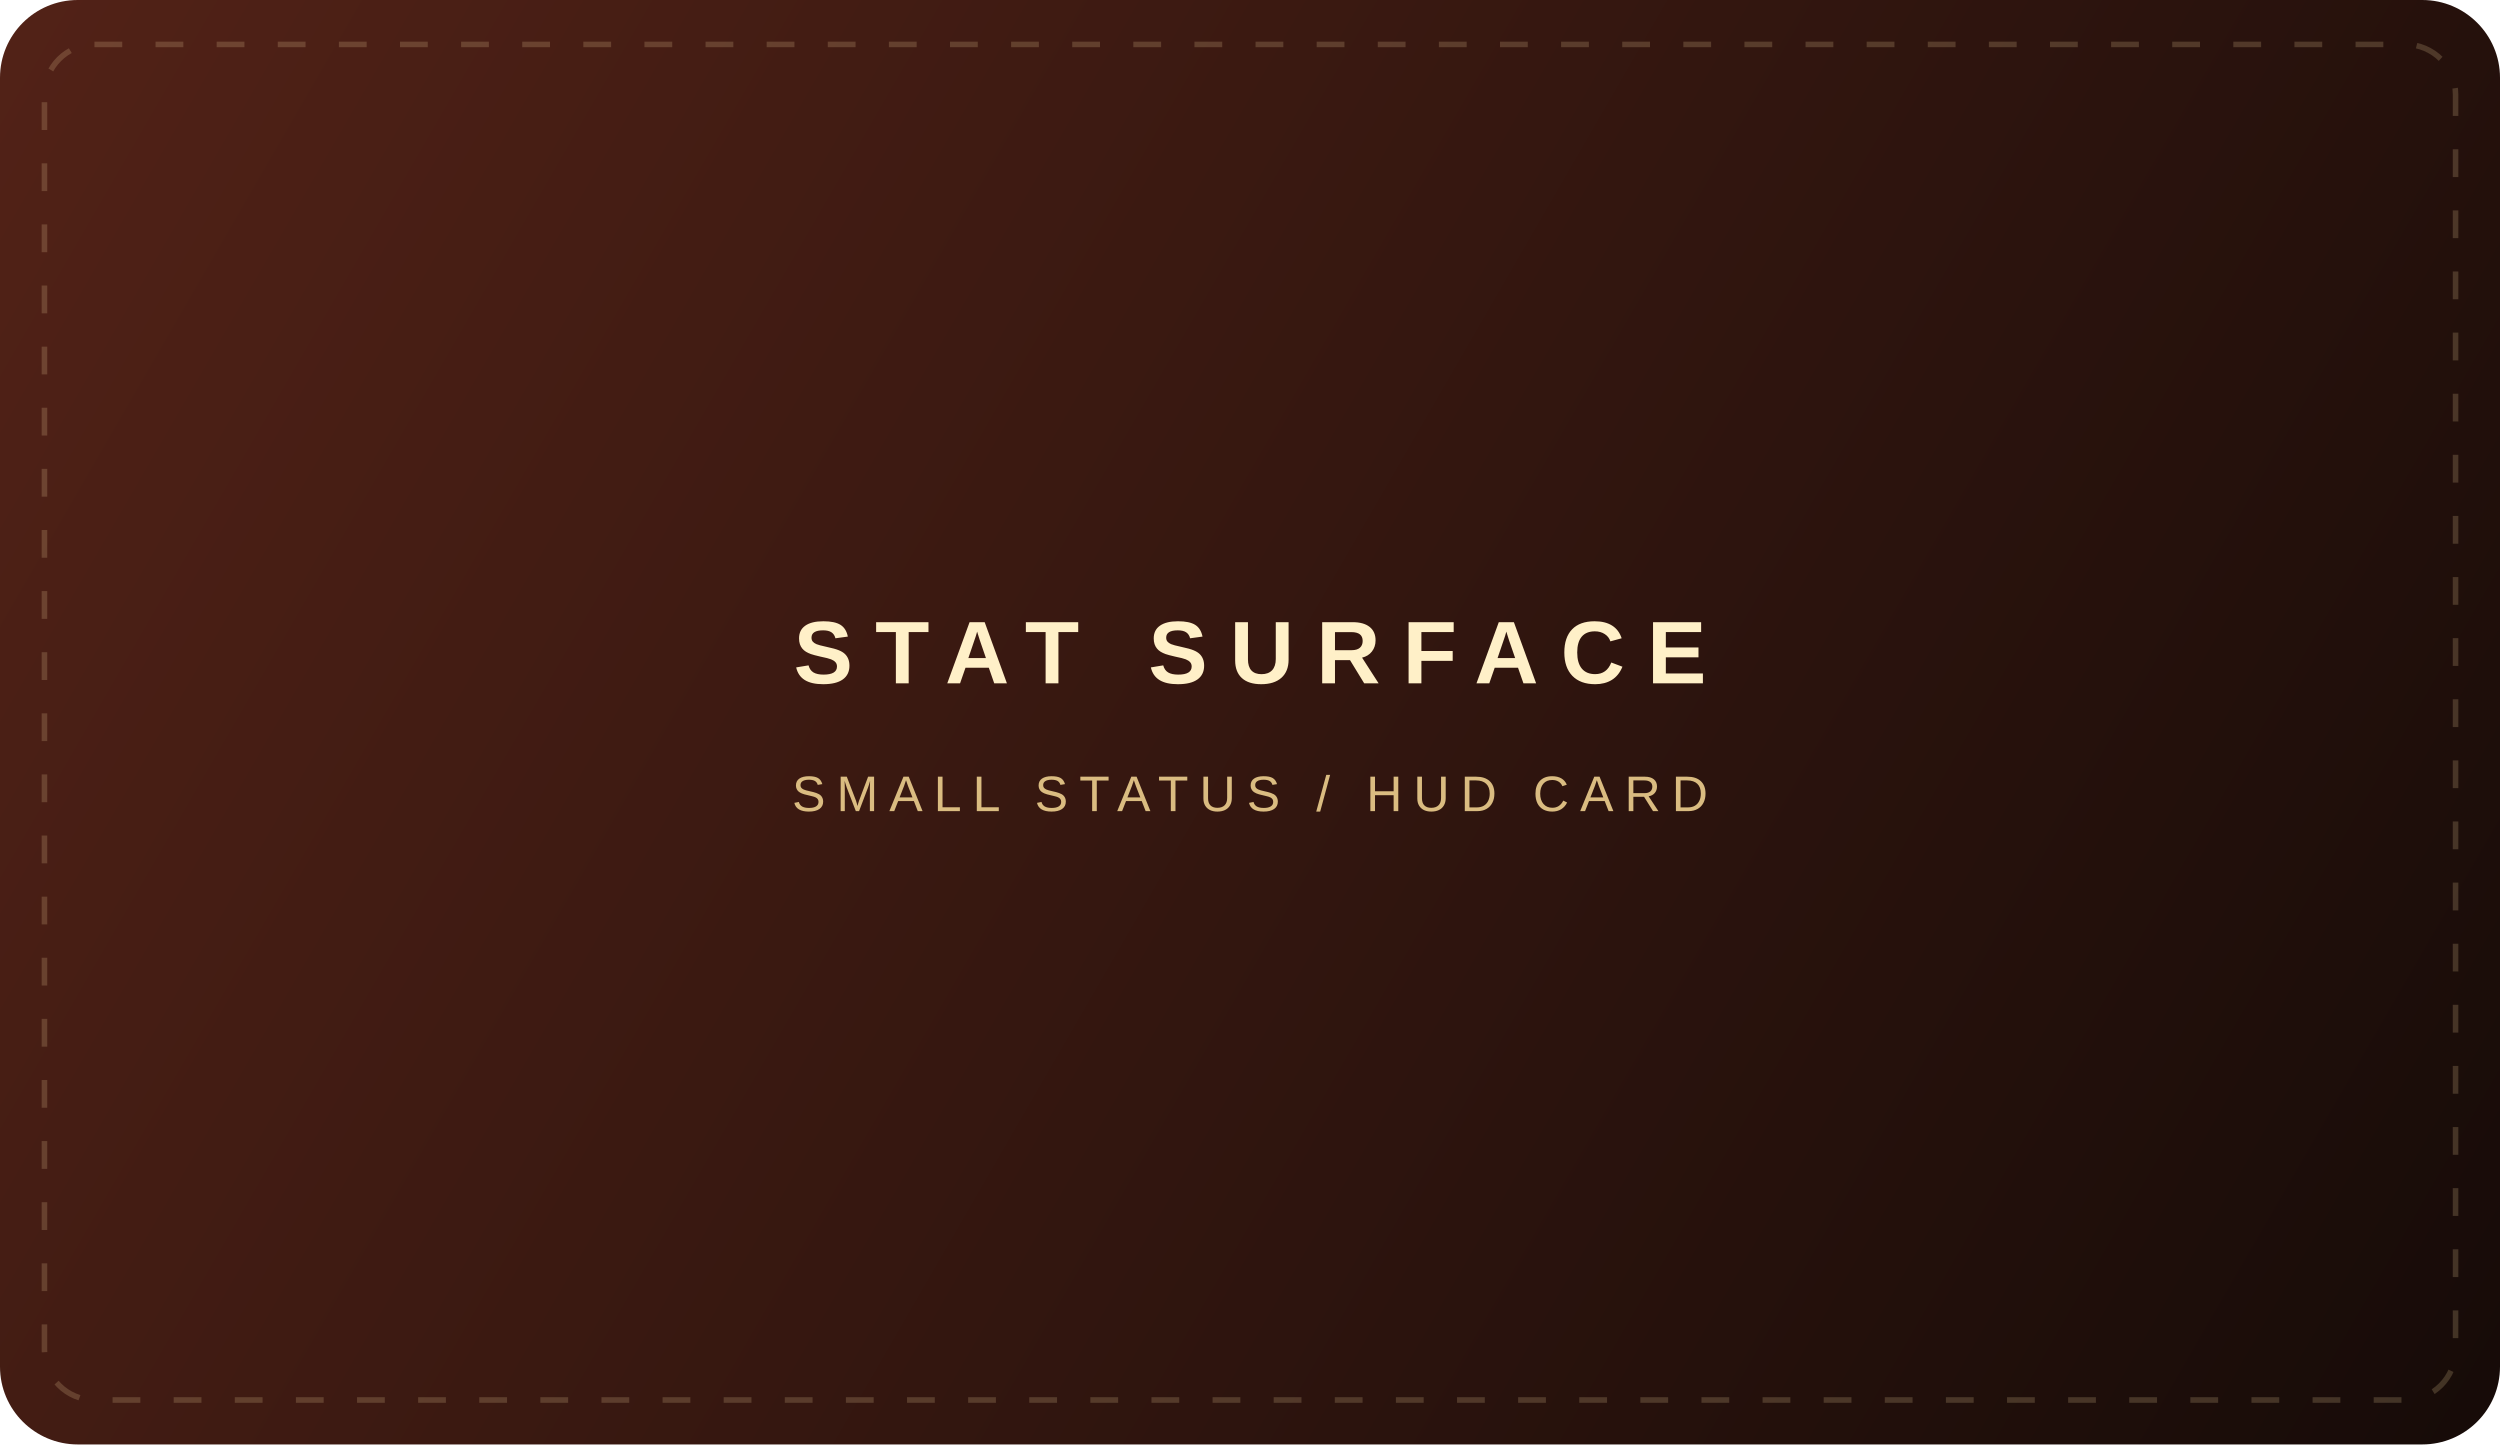
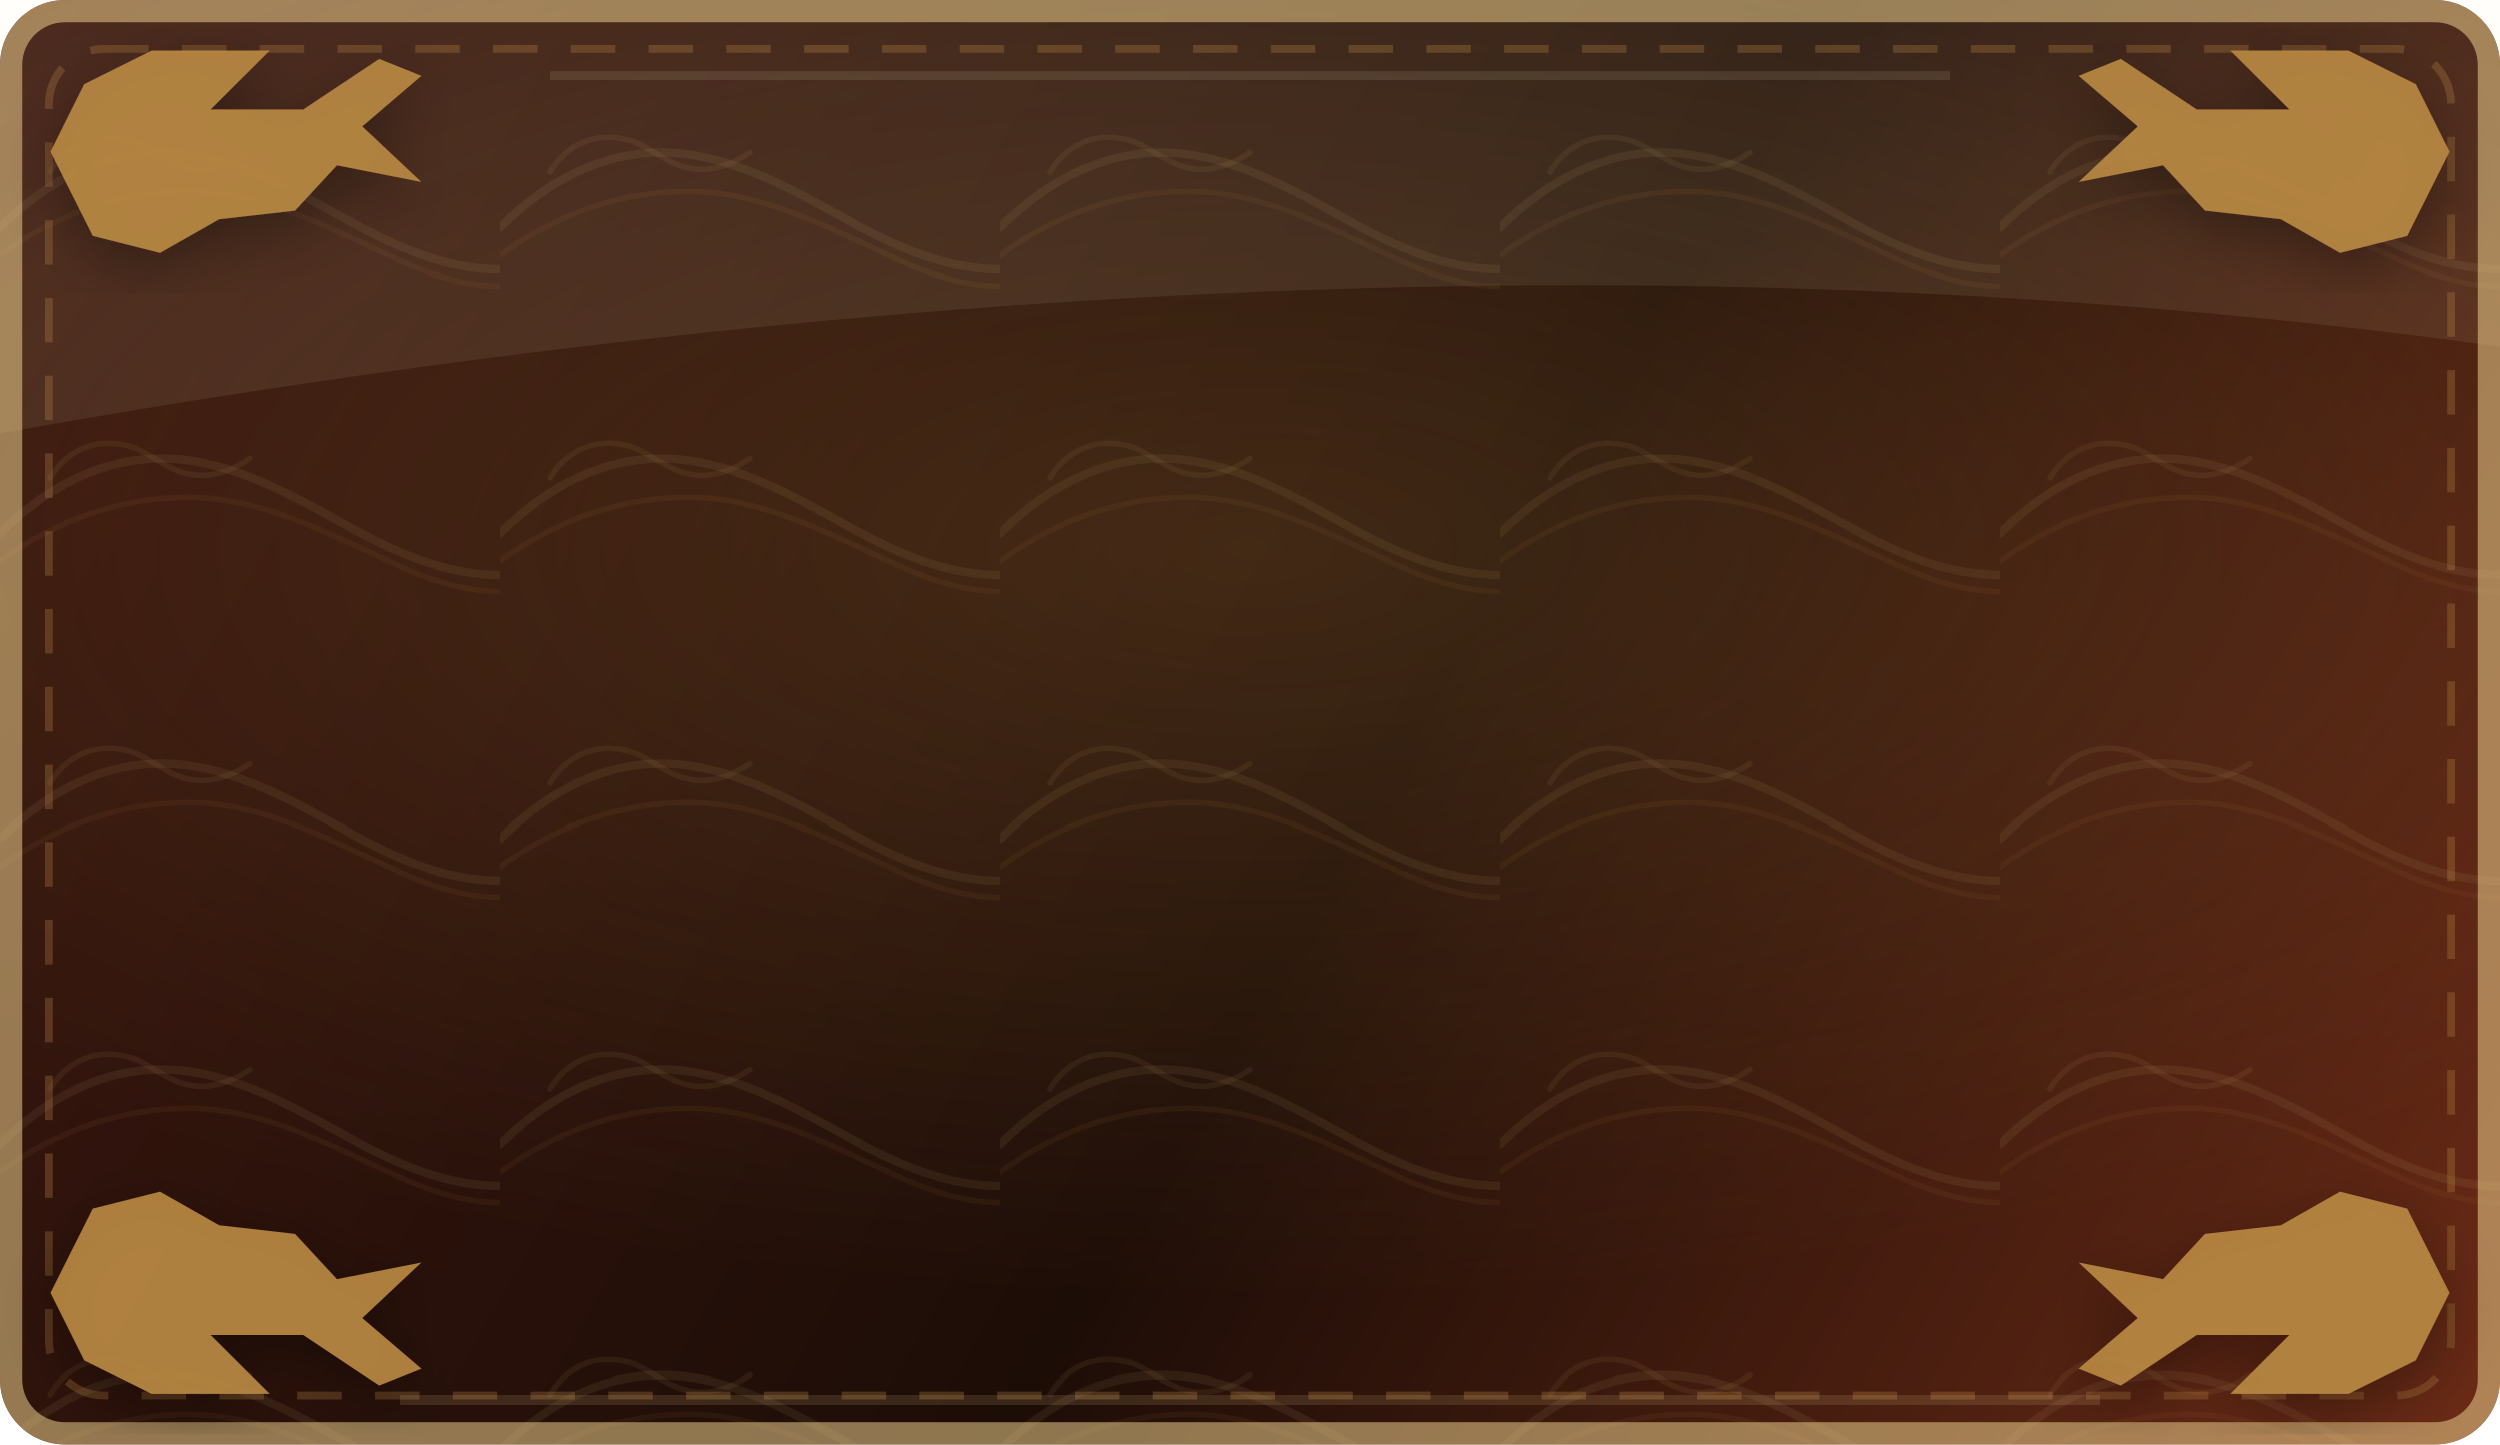
<svg xmlns="http://www.w3.org/2000/svg" viewBox="0 0 900 520" fill="none">
  <defs>
-     <linearGradient id="statBg" x1="0" y1="0" x2="900" y2="520" gradientUnits="userSpaceOnUse">
-       <stop stop-color="#522217" />
-       <stop offset="1" stop-color="#160B08" />
+     <linearGradient id="bg" x1="0" y1="0" x2="900" y2="520" gradientUnits="userSpaceOnUse">
+       <stop stop-color="#3d180f" />
+       <stop offset="0.55" stop-color="#1d0d07" />
+       <stop offset="1" stop-color="#6b2b16" />
    </linearGradient>
+     <radialGradient id="glow" cx="0" cy="0" r="1" gradientUnits="userSpaceOnUse" gradientTransform="translate(450.0 197.6) rotate(90) scale(270.4 630.0)">
+       <stop stop-color="#b78844" stop-opacity="0.22" />
+       <stop offset="1" stop-color="#b78844" stop-opacity="0" />
+     </radialGradient>
+     <linearGradient id="frame" x1="0" y1="0" x2="900" y2="520" gradientUnits="userSpaceOnUse">
+       <stop stop-color="#eacb8a" />
+       <stop offset="0.5" stop-color="#b78844" />
+       <stop offset="1" stop-color="#eacb8a" />
+     </linearGradient>
+     <pattern id="wave" width="180" height="110" patternUnits="userSpaceOnUse">
+       <path d="M0 82C18 64 38 55 58 55C84 55 108 70 130 82C147 91 163 97 180 97" stroke="#eacb8a" stroke-opacity="0.08" stroke-width="3" stroke-linecap="round" />
+       <path d="M0 92C22 76 45 69 68 69C94 69 118 82 140 92C154 99 168 103 180 103" stroke="#b78844" stroke-opacity="0.08" stroke-width="2" stroke-linecap="round" />
+       <path d="M18 62C24 52 34 48 44 50C51 51 56 56 63 59C72 63 81 61 90 55" stroke="#eacb8a" stroke-opacity="0.07" stroke-width="2" stroke-linecap="round" />
+     </pattern>
+     <filter id="shadow" x="-20%" y="-20%" width="140%" height="140%">
+       <feDropShadow dx="0" dy="6.4" stdDeviation="10.4" flood-color="#000000" flood-opacity="0.35" />
+     </filter>
  </defs>
-   <rect width="900" height="520" rx="28" fill="url(#statBg)" />
-   <rect x="16" y="16" width="868" height="488" rx="18" stroke="#F0D59F" stroke-opacity="0.2" stroke-width="2" stroke-dasharray="10 12" />
-   <text x="450" y="246" fill="#FFF0C8" font-family="Arial, sans-serif" font-size="32" font-weight="700" letter-spacing="8" text-anchor="middle">STAT SURFACE</text>
-   <text x="450" y="292" fill="#DABC81" font-family="Arial, sans-serif" font-size="18" letter-spacing="4" text-anchor="middle">SMALL STATUS / HUD CARD</text>
+   <rect width="900" height="520" rx="23.4" fill="url(#bg)" />
+   <rect width="900" height="520" rx="23.4" fill="url(#wave)" />
+   <rect width="900" height="520" rx="23.4" fill="url(#glow)" />
+   <path d="M0 0H900V124.8C675.0 93.6 378.0 88.4 0 156.0V0Z" fill="#FFF1CC" fill-opacity="0.08" />
+   <rect x="4.0" y="4.0" width="892" height="512" rx="19.4" stroke="#eacb8a" stroke-opacity="0.55" stroke-width="8" />
+   <rect x="17.6" y="17.6" width="864.8" height="484.8" rx="19.9" stroke="#b78844" stroke-opacity="0.30" stroke-width="2.8" stroke-dasharray="16 12" />
+   <path d="M 18.2,54.6 L 30.3,30.3 L 54.6,18.2 L 97.1,18.2 L 75.8,39.4 L 109.2,39.4 L 136.5,21.2 L 151.7,27.3 L 130.4,45.5 L 151.7,65.5 L 121.3,59.5 L 106.2,75.8 L 78.9,78.9 L 57.6,91.0 L 33.4,84.9 L 18.2,54.6 Z" fill="#b78844" fill-opacity="0.92" filter="url(#shadow)" />
+   <path d="M 881.8,54.6 L 869.7,30.3 L 845.4,18.2 L 802.9,18.2 L 824.2,39.4 L 790.8,39.4 L 763.5,21.2 L 748.3,27.3 L 769.6,45.5 L 748.3,65.5 L 778.7,59.5 L 793.8,75.8 L 821.1,78.9 L 842.4,91.0 L 866.6,84.9 L 881.8,54.6 Z" fill="#b78844" fill-opacity="0.92" filter="url(#shadow)" />
+   <path d="M 18.2,465.4 L 30.3,489.7 L 54.6,501.8 L 97.1,501.8 L 75.8,480.6 L 109.2,480.6 L 136.5,498.8 L 151.7,492.7 L 130.4,474.5 L 151.7,454.5 L 121.3,460.5 L 106.2,444.2 L 78.9,441.1 L 57.6,429.0 L 33.4,435.1 L 18.2,465.4 Z" fill="#b78844" fill-opacity="0.92" filter="url(#shadow)" />
+   <path d="M 881.8,465.4 L 869.7,489.7 L 845.4,501.8 L 802.9,501.8 L 824.2,480.6 L 790.8,480.6 L 763.5,498.8 L 748.3,492.7 L 769.6,474.5 L 748.3,454.5 L 778.7,460.5 L 793.8,444.2 L 821.1,441.1 L 842.4,429.0 L 866.6,435.1 L 881.8,465.4 Z" fill="#b78844" fill-opacity="0.92" filter="url(#shadow)" />
+   <path d="M144.0 504.0H756.0" stroke="#eacb8a" stroke-opacity="0.14" stroke-width="3.6" />
+   <path d="M198.0 27.2H702.0" stroke="#FFF5DB" stroke-opacity="0.10" stroke-width="3.2" />
</svg>
